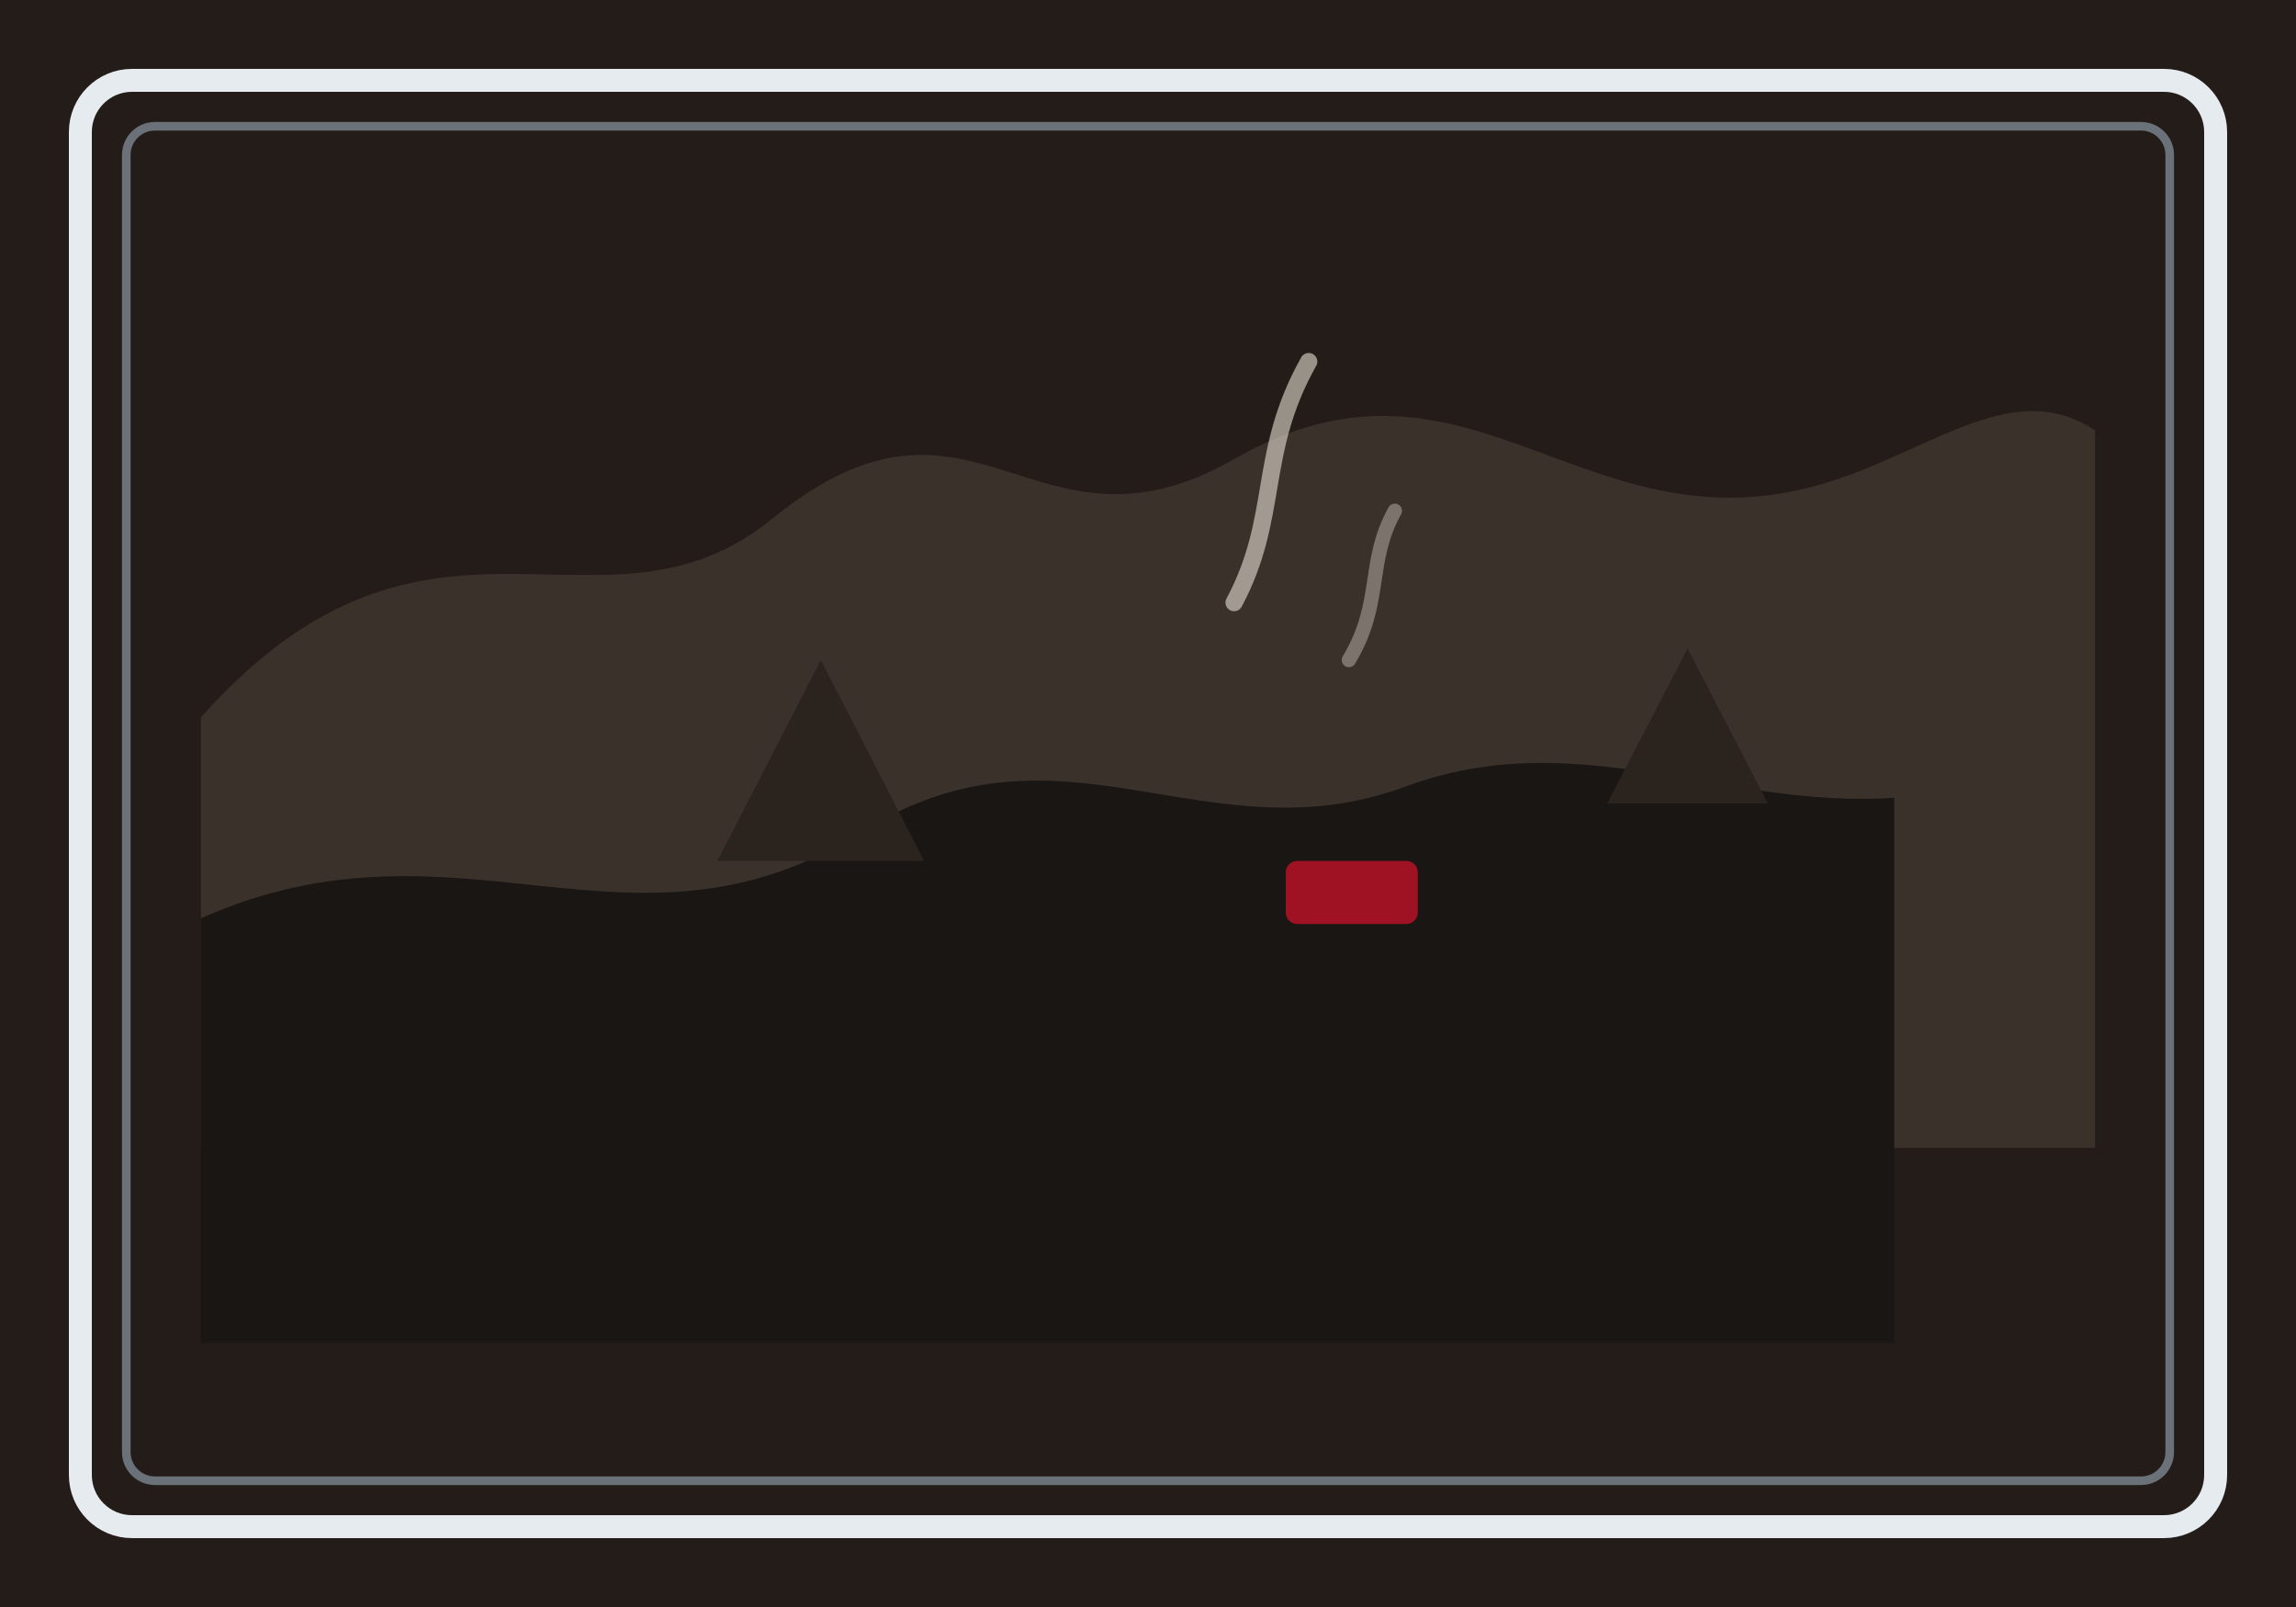
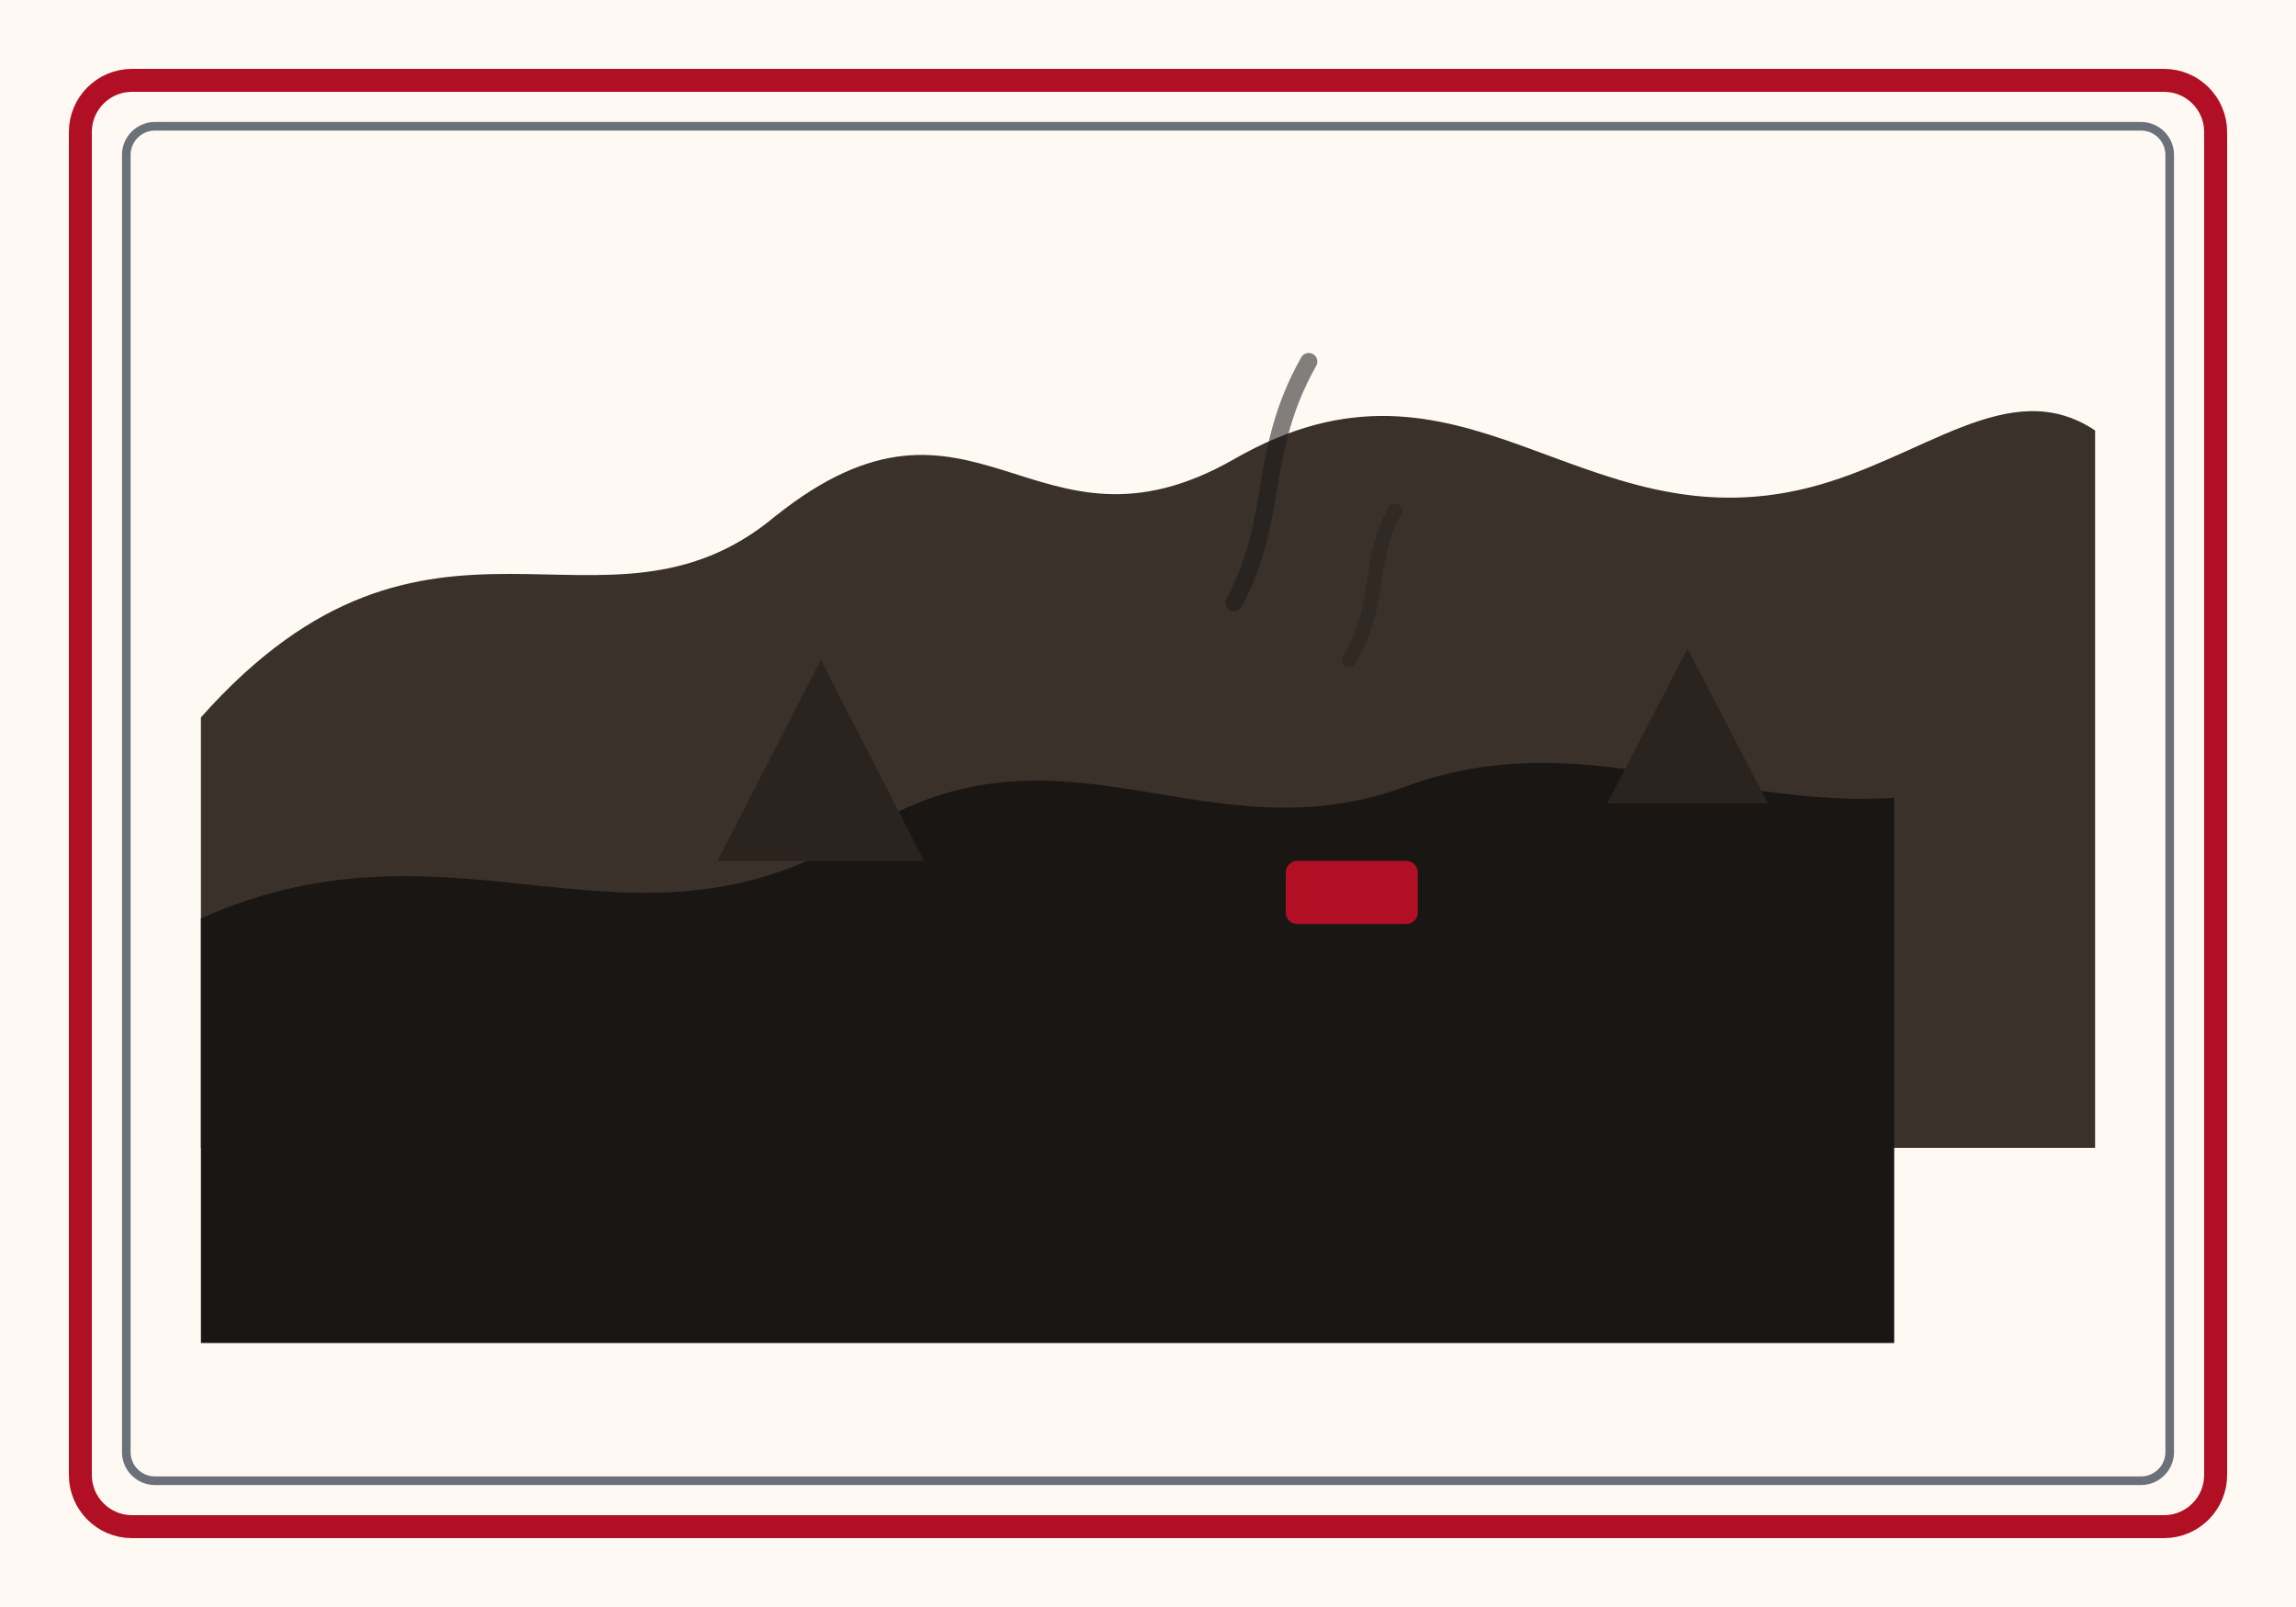
<svg xmlns="http://www.w3.org/2000/svg" viewBox="0 0 800 560" fill="none">
-   <rect width="800" height="560" fill="#231C18" />
-   <rect x="28" y="28" width="744" height="504" rx="18" stroke="#E6EBEF" stroke-width="8" />
+   <rect width="800" height="560" fill="#FFF8F3" />
+   <rect x="28" y="28" width="744" height="504" rx="18" stroke="#B10F24" stroke-width="8" />
  <rect x="44" y="44" width="712" height="472" rx="10" stroke="#6A7178" stroke-width="3" />
  <path d="M70 250c80-90 140-20 200-70 70-56 90 20 160-20 80-46 120 30 200 10 40-10 70-40 100-20v250H70V250z" fill="#3A312B" />
  <path d="M70 320c90-40 150 20 230-30 70-44 120 10 190-16 60-22 110 8 170 4v190H70V320z" fill="#1A1614" />
  <path d="M250 300l36-70 36 70zM560 280l28-54 28 54z" fill="#2A231E" />
-   <path d="M430 210c16-30 8-52 26-84" stroke="#F6F0E4" stroke-width="6" stroke-linecap="round" opacity=".55" />
-   <path d="M470 230c12-20 6-34 16-52" stroke="#F6F0E4" stroke-width="5" stroke-linecap="round" opacity=".35" />
-   <rect x="448" y="300" width="46" height="22" rx="4" fill="#9E1224" />
+   <path d="M430 210c16-30 8-52 26-84" stroke="#1C1917" stroke-width="6" stroke-linecap="round" opacity=".55" />
+   <path d="M470 230c12-20 6-34 16-52" stroke="#1C1917" stroke-width="5" stroke-linecap="round" opacity=".35" />
+   <rect x="448" y="300" width="46" height="22" rx="4" fill="#B10F24" />
</svg>
